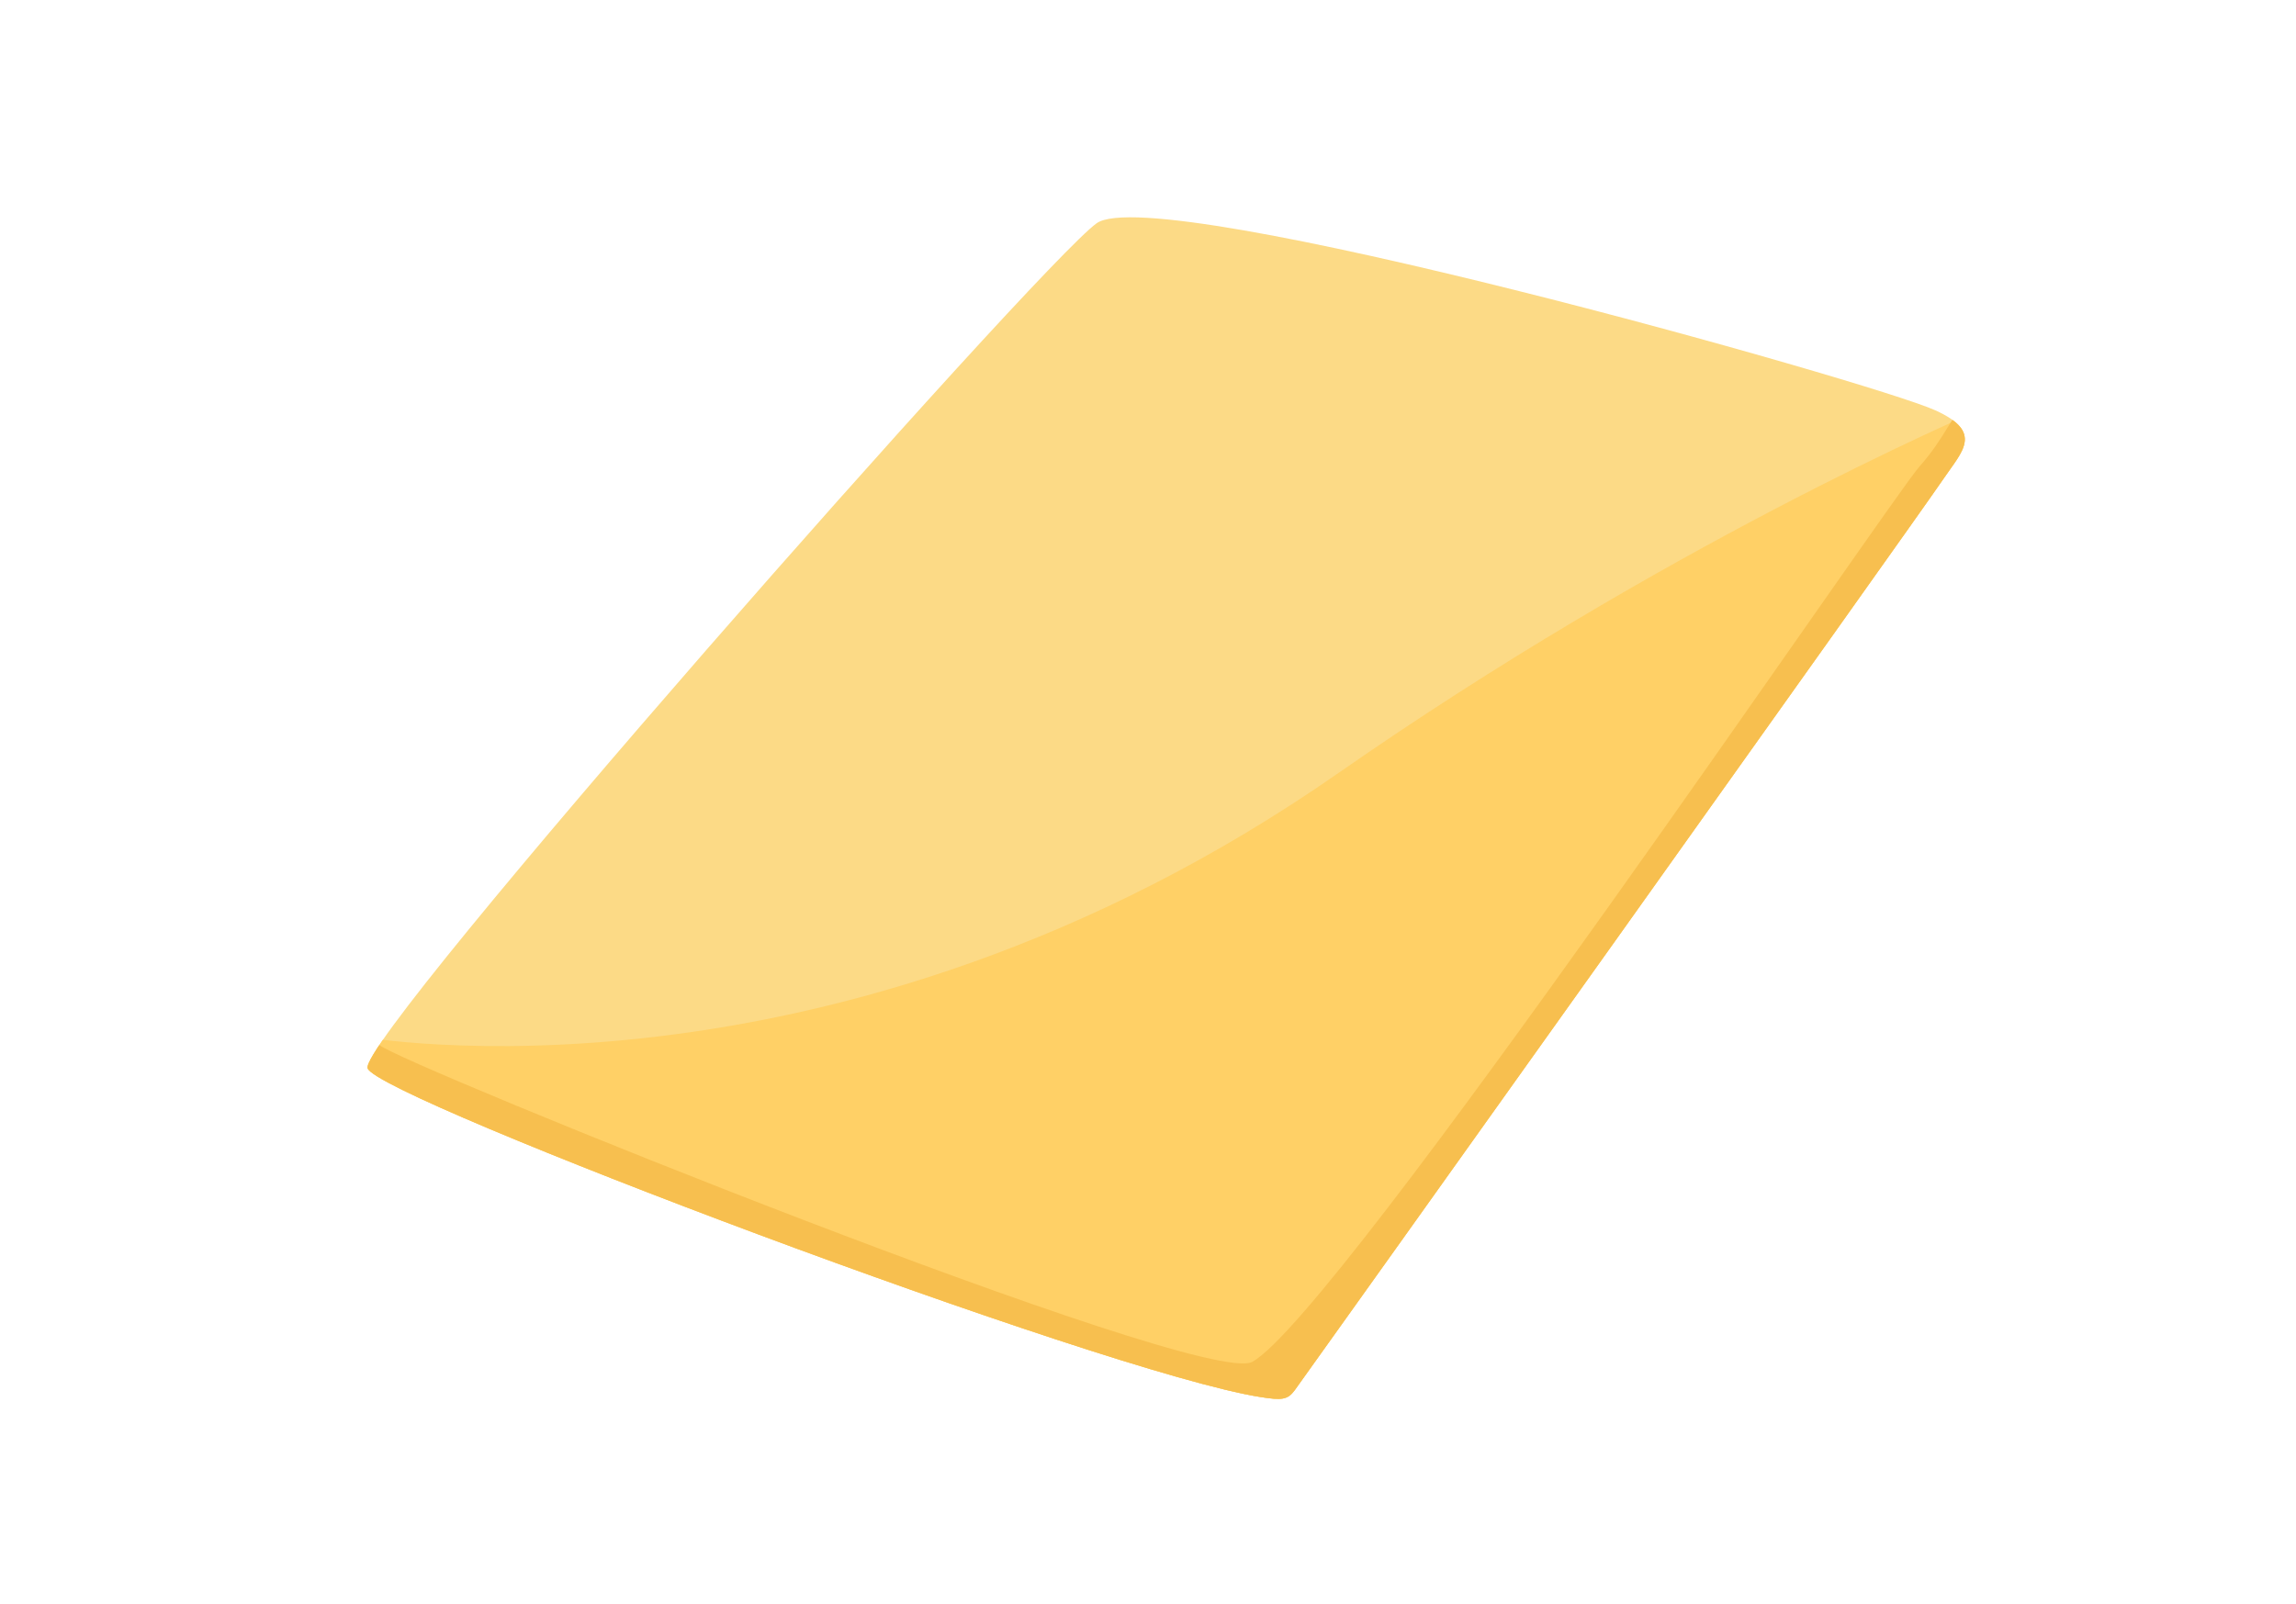
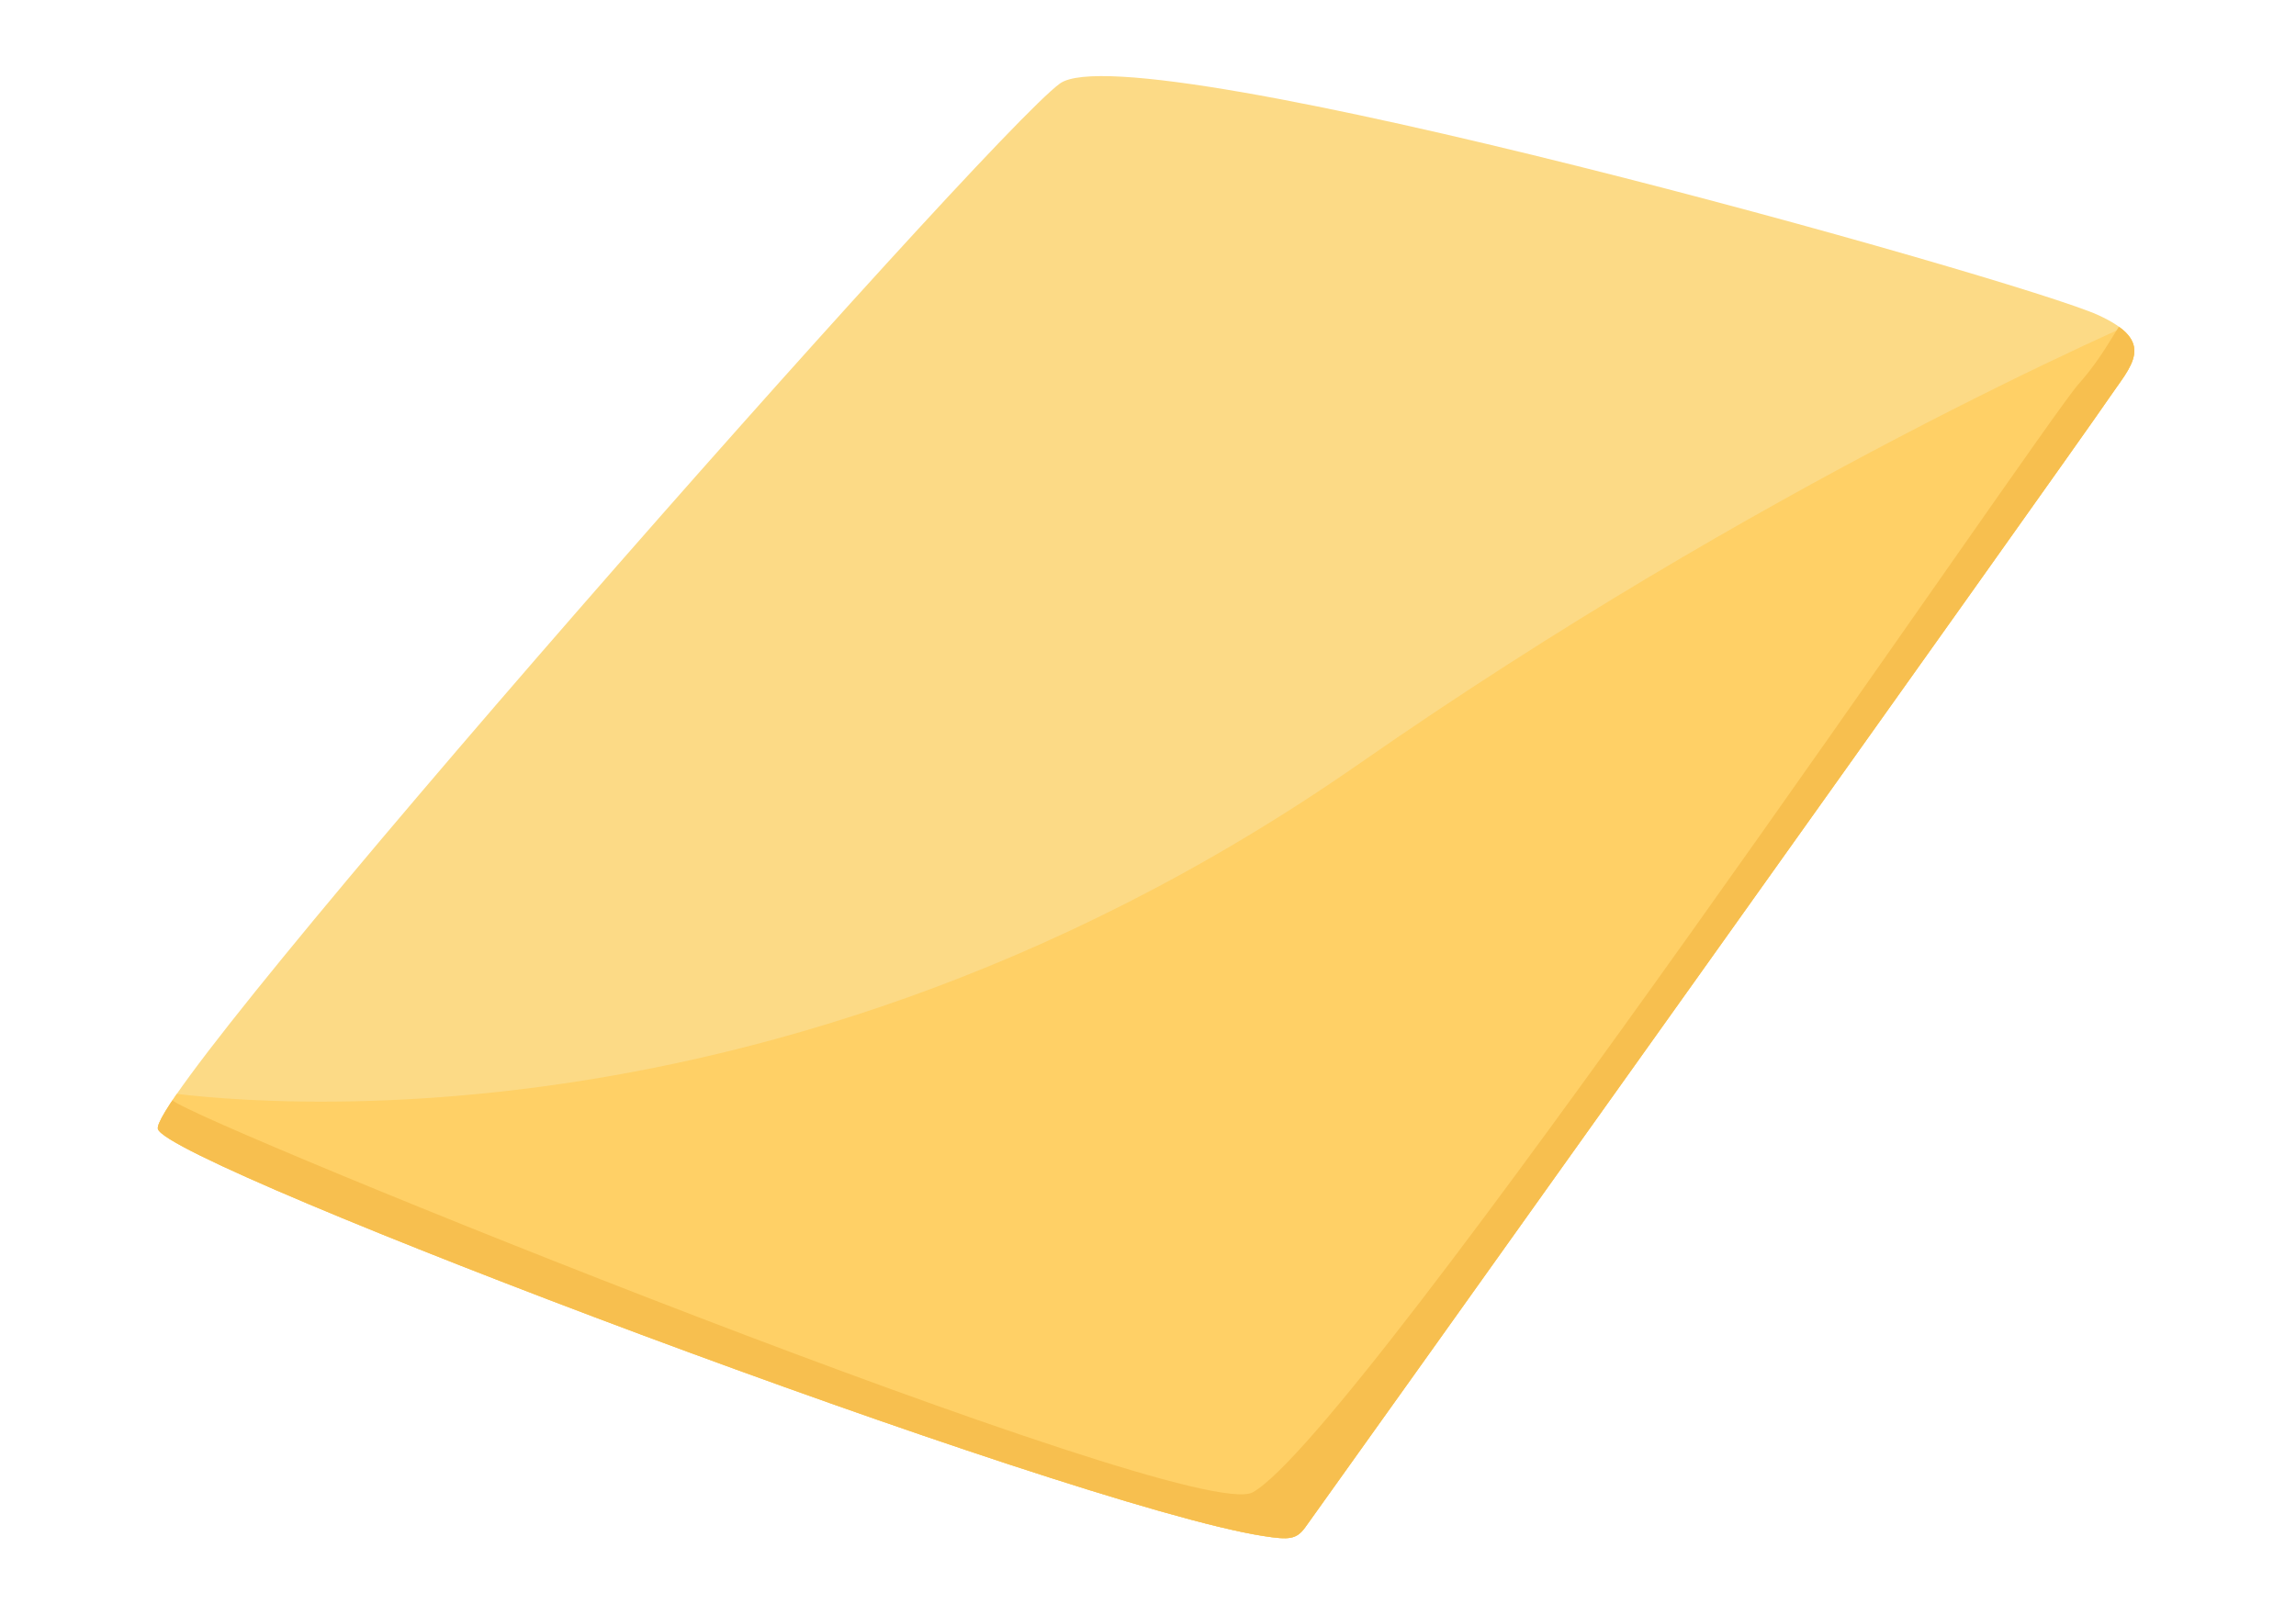
<svg xmlns="http://www.w3.org/2000/svg" xmlns:xlink="http://www.w3.org/1999/xlink" version="1.1" x="0px" y="0px" width="487.61px" height="340.711px" viewBox="7.719 1193.311 487.61 340.711" enable-background="new 7.719 1193.311 487.61 340.711" xml:space="preserve">
-   <g id="Cheese_Slice">
+   <g id="Pickles">
+ </g>
+   <g id="Tomato">
+ </g>
+   <g id="Lettuce">
+ </g>
+   <g id="Tofu_Slice">
+ </g>
+   <g id="Swiss_Slice">
+ </g>
+   <g id="Cheddar_Slice">
    <g>
      <defs>
-         <path id="SVGID_1_" d="M85.793,1420.24c-2.054-6.658,142.193-170.366,154.809-179.493s164.643,33.621,178.135,39.733     c10.287,4.659,5.67,8.701,1.785,14.453c-5.829,8.628-136.281,191.593-137.854,193.725c-1.508,2.044-2.743,2.139-7.268,1.426     C241.938,1484.811,87.736,1426.54,85.793,1420.24z" />
+         <path id="SVGID_5_" d="M41.256,1433.16c-2.542-8.239,175.955-210.816,191.565-222.11c15.611-11.294,203.734,41.604,220.43,49.166     c12.729,5.767,7.017,10.768,2.21,17.885c-7.214,10.677-168.639,237.084-170.585,239.722c-1.866,2.529-3.394,2.646-8.993,1.765     C234.474,1513.061,43.66,1440.955,41.256,1433.16z" />
      </defs>
      <clipPath id="SVGID_2_">
-         <use xlink:href="#SVGID_1_" overflow="visible" />
+         <use xlink:href="#SVGID_5_" overflow="visible" />
      </clipPath>
-       <path id="Fill_3_" clip-path="url(#SVGID_2_)" fill="#FCDA86" d="M75.373,1422.089c-2.188-6.969,151.535-178.334,164.979-187.888    c13.444-9.555,175.458,35.193,189.837,41.591c10.963,4.878,6.043,9.108,1.902,15.13c-6.212,9.03-145.233,200.553-146.909,202.784    c-1.608,2.14-2.923,2.239-7.746,1.493C241.775,1489.68,77.444,1428.684,75.373,1422.089z" />
-       <path clip-path="url(#SVGID_2_)" fill="#FFD066" d="M84,1413.5c0,0,101,18.5,208-56c68.87-47.952,131-75,140.5-79    s-123,227-123,227S159.5,1483,158,1480s-83.5-49-83.5-49L84,1413.5z" />
-       <path id="Dark_2" clip-path="url(#SVGID_2_)" fill="#F7BF4F" d="M81.124,1422.373c0,0,3.771-10.424,7.199-7.053    c3.75,3.688,174.778,73.014,185.338,67.293c18.045-9.775,135.414-183.158,141.729-190.226c5.25-5.875,7.449-11.812,8.046-10.702    c0.768,1.428,6.32,4.867,6.813,6.063c0.875,2.125-87.861,188.111-149.445,206.895    C229.132,1510.403,81.124,1422.373,81.124,1422.373z" />
+       <path id="Fill_3_" clip-path="url(#SVGID_2_)" fill="#FCDA86" d="M28.361,1435.447c-2.708-8.623,187.514-220.676,204.151-232.498    c16.637-11.823,217.118,43.55,234.911,51.466c13.565,6.036,7.478,11.271,2.354,18.722    c-7.687,11.176-179.716,248.171-181.79,250.932c-1.989,2.648-3.617,2.771-9.585,1.849    C234.272,1519.086,30.924,1443.607,28.361,1435.447z" />
+       <path clip-path="url(#SVGID_2_)" fill="#FFD066" d="M39.037,1424.819c0,0,124.981,22.893,257.386-69.297    c85.222-59.337,162.104-92.807,173.858-97.757c11.756-4.949-152.204,280.896-152.204,280.896s-185.614-27.841-187.47-31.553    c-1.856-3.714-103.326-60.635-103.326-60.635L39.037,1424.819z" />
+       <path id="Dark_2" clip-path="url(#SVGID_2_)" fill="#F7BF4F" d="M35.478,1435.799c0,0,4.667-12.898,8.908-8.727    c4.641,4.563,216.276,90.35,229.344,83.27c22.33-12.096,167.566-226.646,175.379-235.391c6.497-7.27,9.219-14.616,9.957-13.243    c0.949,1.767,7.821,6.023,8.43,7.502c1.083,2.629-108.723,232.775-184.928,256.019    C218.627,1544.73,35.478,1435.799,35.478,1435.799z" />
    </g>
    <path fill="#FFD066" d="M416,1432" />
  </g>
  <g id="Eggplant_Patty">
</g>
  <g id="Halloumi_Patty">
</g>
  <g id="Beef_Patty">
</g>
  <g id="Sourdough_Bun">
</g>
  <g id="Rice_Bun">
</g>
  <g id="Brioche_Bun">
</g>
</svg>
